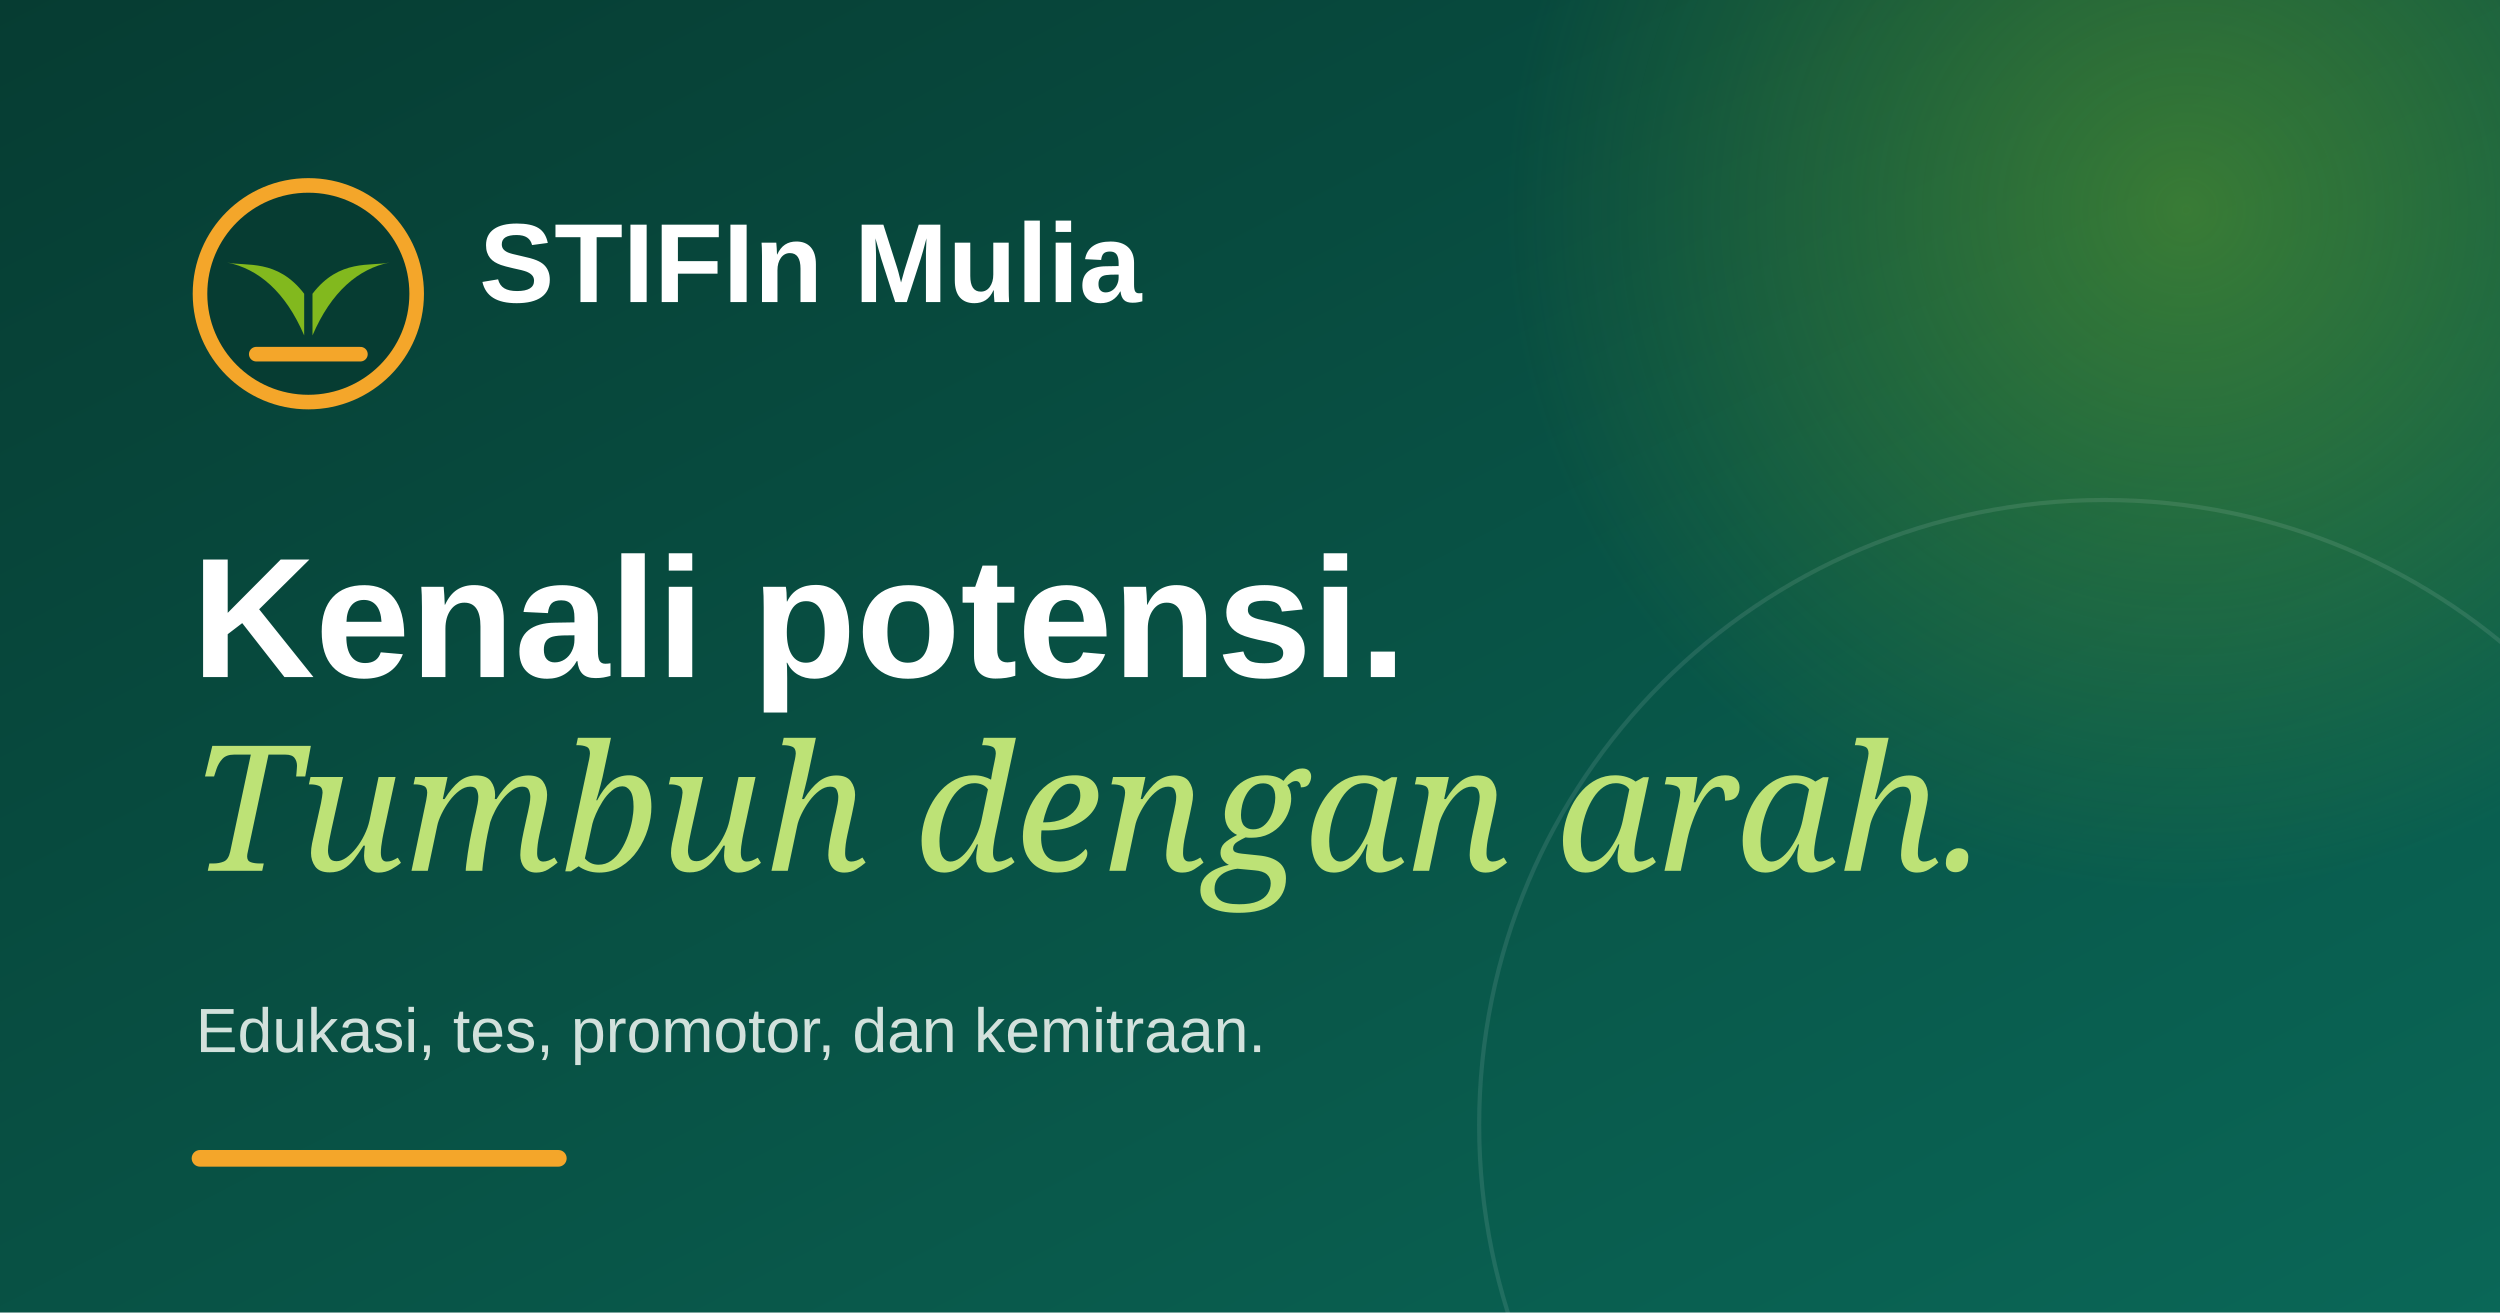
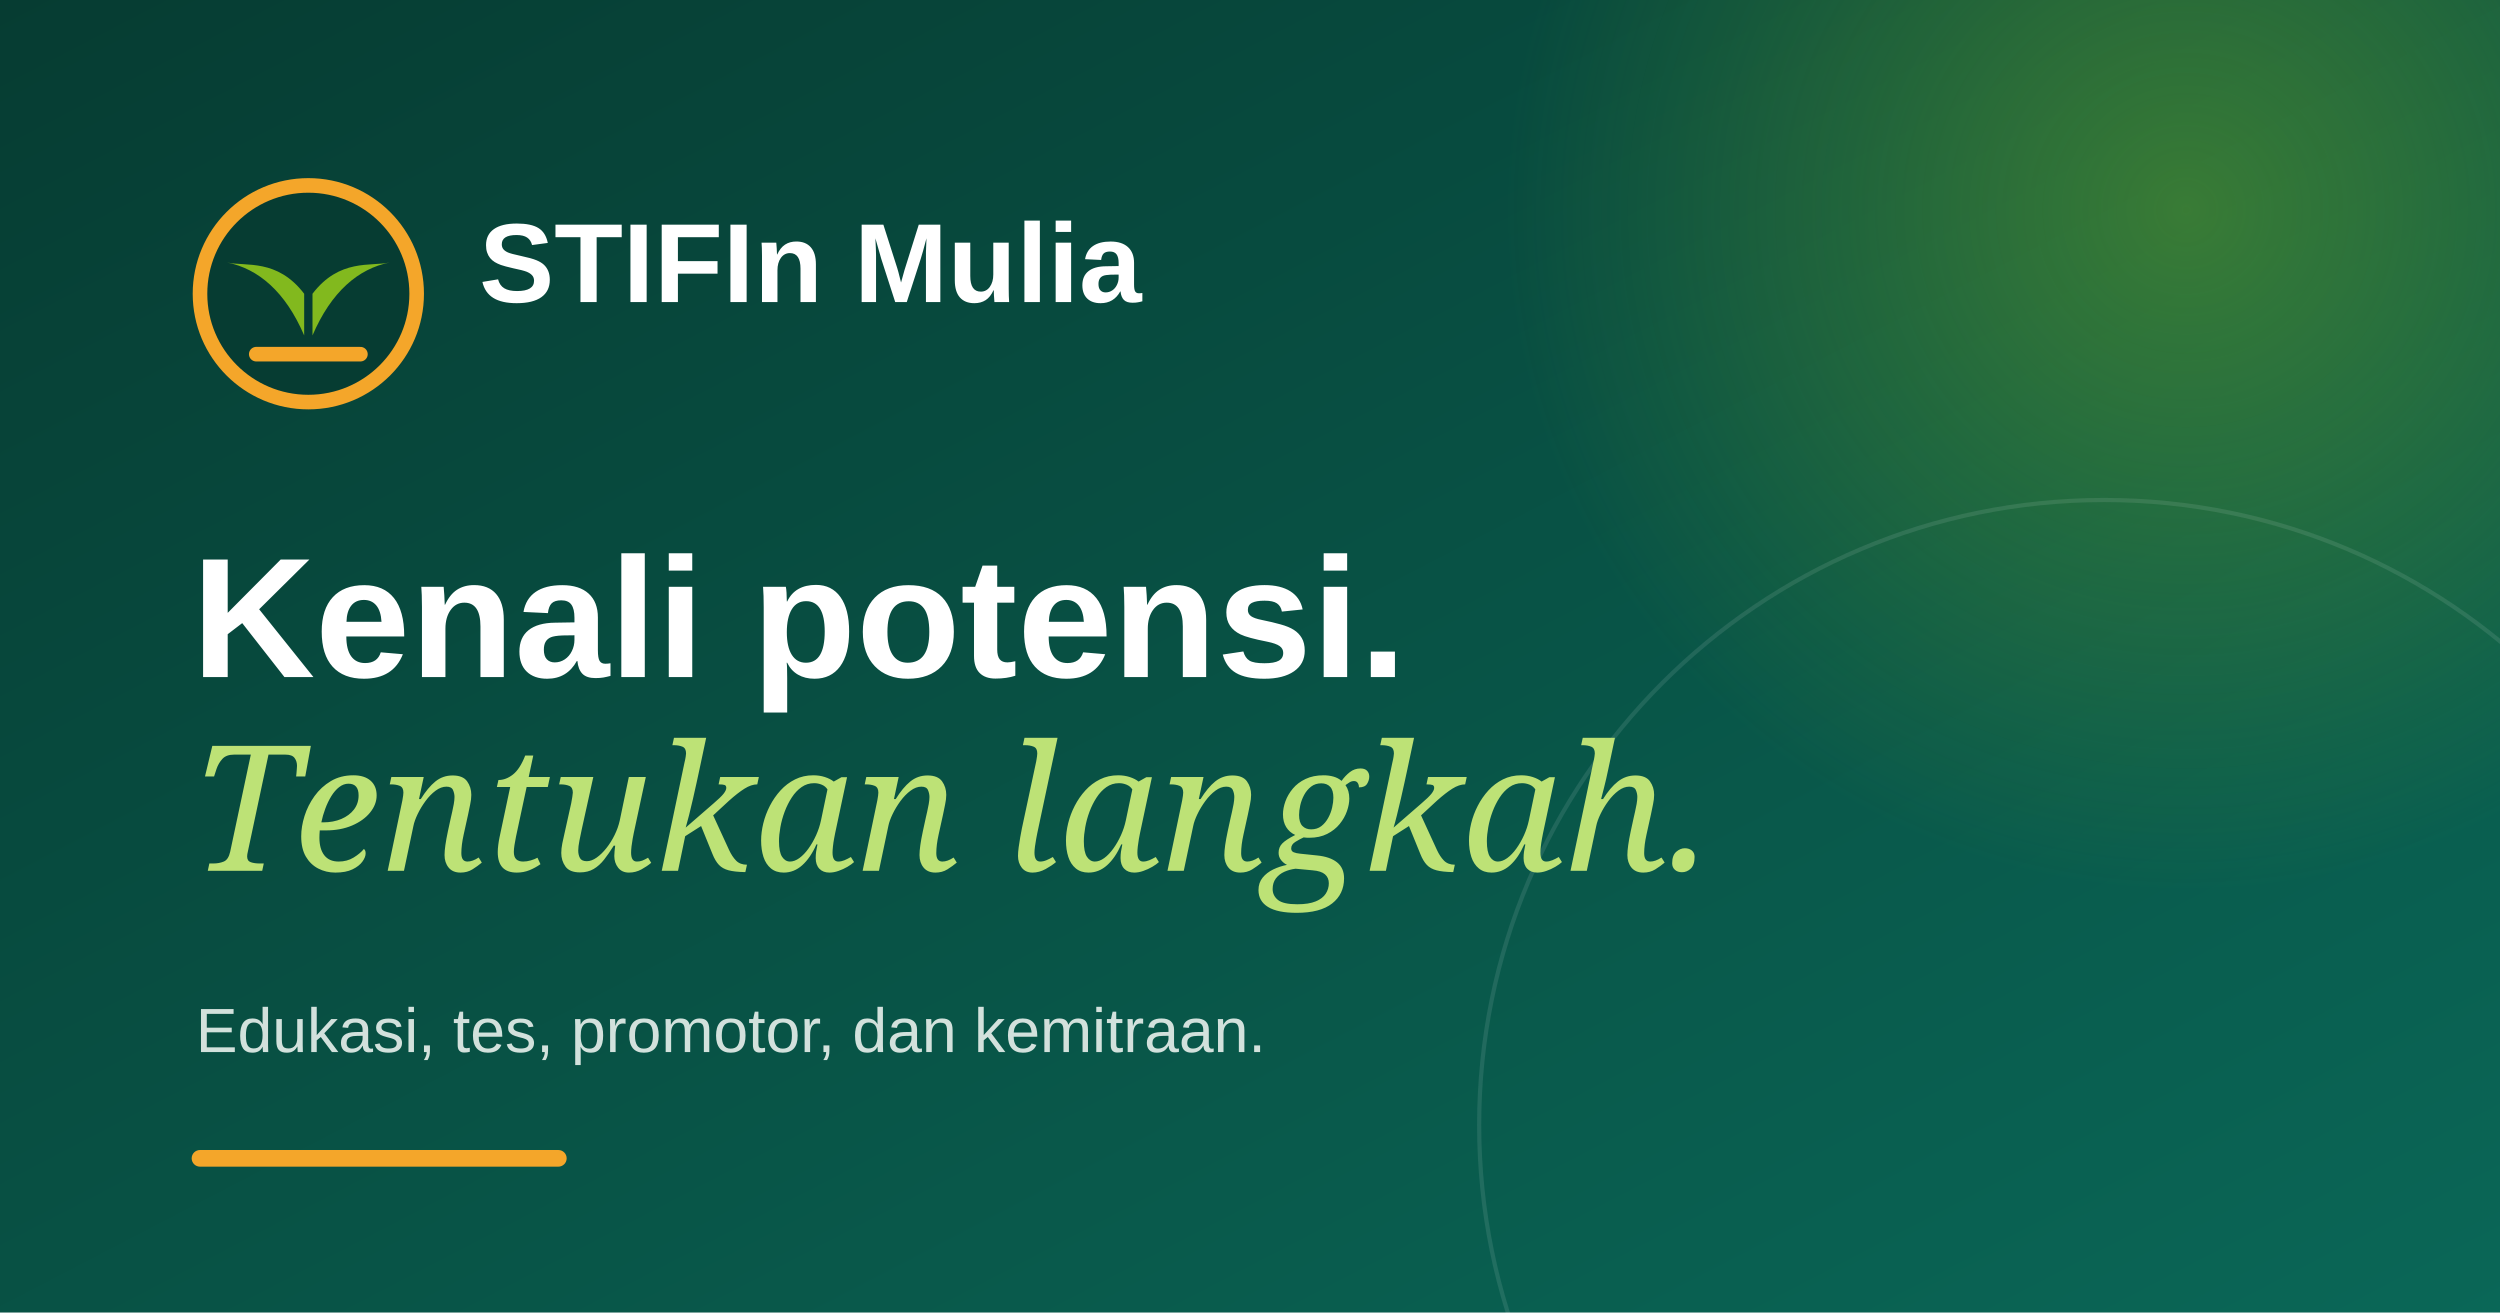
<svg xmlns="http://www.w3.org/2000/svg" width="1200" height="630" viewBox="0 0 1200 630">
  <defs>
    <linearGradient id="bg" x1="0" y1="0" x2="1" y2="1">
      <stop stop-color="#063c32" />
      <stop offset="1" stop-color="#0a6757" />
    </linearGradient>
    <radialGradient id="glow">
      <stop stop-color="#82b91e" stop-opacity=".4" />
      <stop offset="1" stop-color="#82b91e" stop-opacity="0" />
    </radialGradient>
  </defs>
  <rect width="1200" height="630" fill="url(#bg)" />
  <circle cx="1050" cy="100" r="330" fill="url(#glow)" />
  <circle cx="1010" cy="540" r="300" fill="none" stroke="#fff" stroke-opacity=".1" stroke-width="2" />
  <g transform="translate(92 85)">
    <circle cx="56" cy="56" r="52" fill="#063c32" stroke="#f4a62a" stroke-width="7" />
    <path d="M54 76C45 55 32 44 17 41c9 2 24-2 37 15v20Z" fill="#82b91e" />
    <path d="M58 76c9-21 22-32 37-35-9 2-24-2-37 15v20Z" fill="#82b91e" />
    <path d="M31 85h50" stroke="#f4a62a" stroke-width="7" stroke-linecap="round" />
  </g>
  <text x="230" y="145" fill="#fff" font-family="Arial, sans-serif" font-size="54" font-weight="800">STIFIn Mulia</text>
  <text x="92" y="325" fill="#fff" font-family="Arial, sans-serif" font-size="82" font-weight="800">Kenali potensi.</text>
-   <text x="92" y="418" fill="#bde276" font-family="Georgia, serif" font-size="84" font-style="italic">Tumbuh dengan arah.</text>
+   <text x="92" y="418" fill="#bde276" font-family="Georgia, serif" font-size="84" font-style="italic">Tentukan langkah.</text>
  <text x="94" y="505" fill="#d2e1dc" font-family="Arial, sans-serif" font-size="30">Edukasi, tes, promotor, dan kemitraan.</text>
  <rect x="92" y="552" width="180" height="8" rx="4" fill="#f4a62a" />
</svg>
